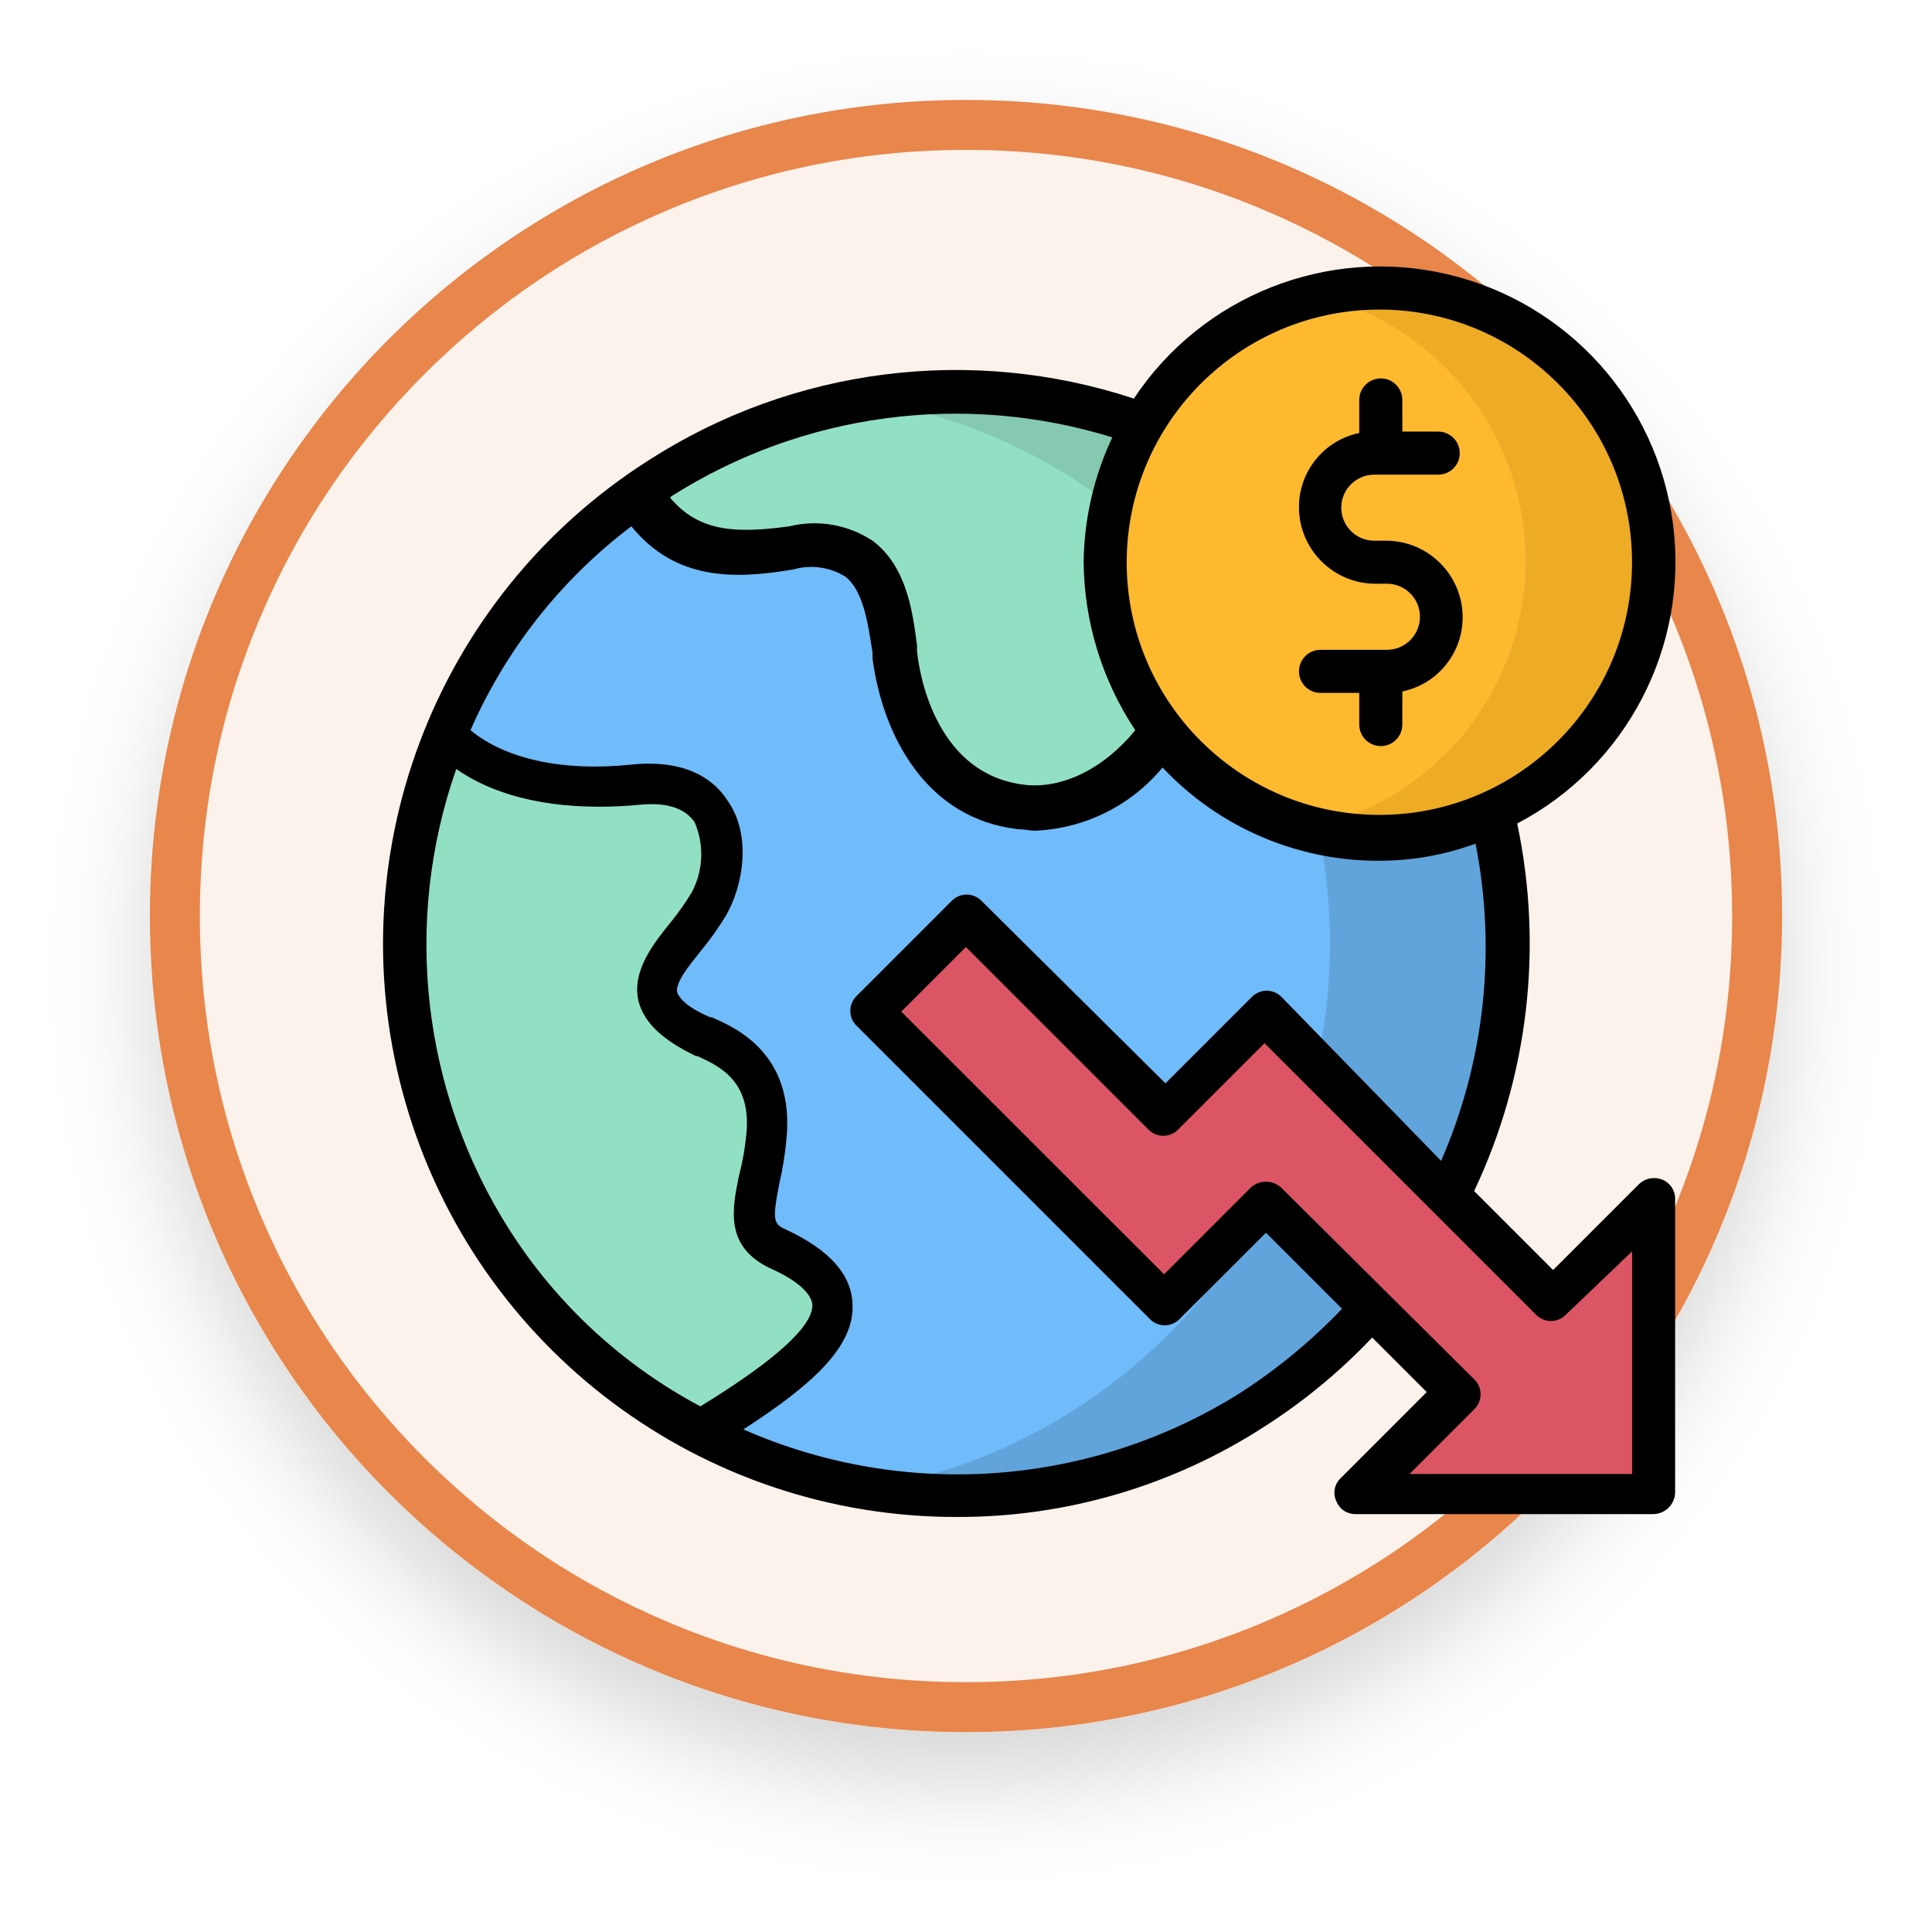
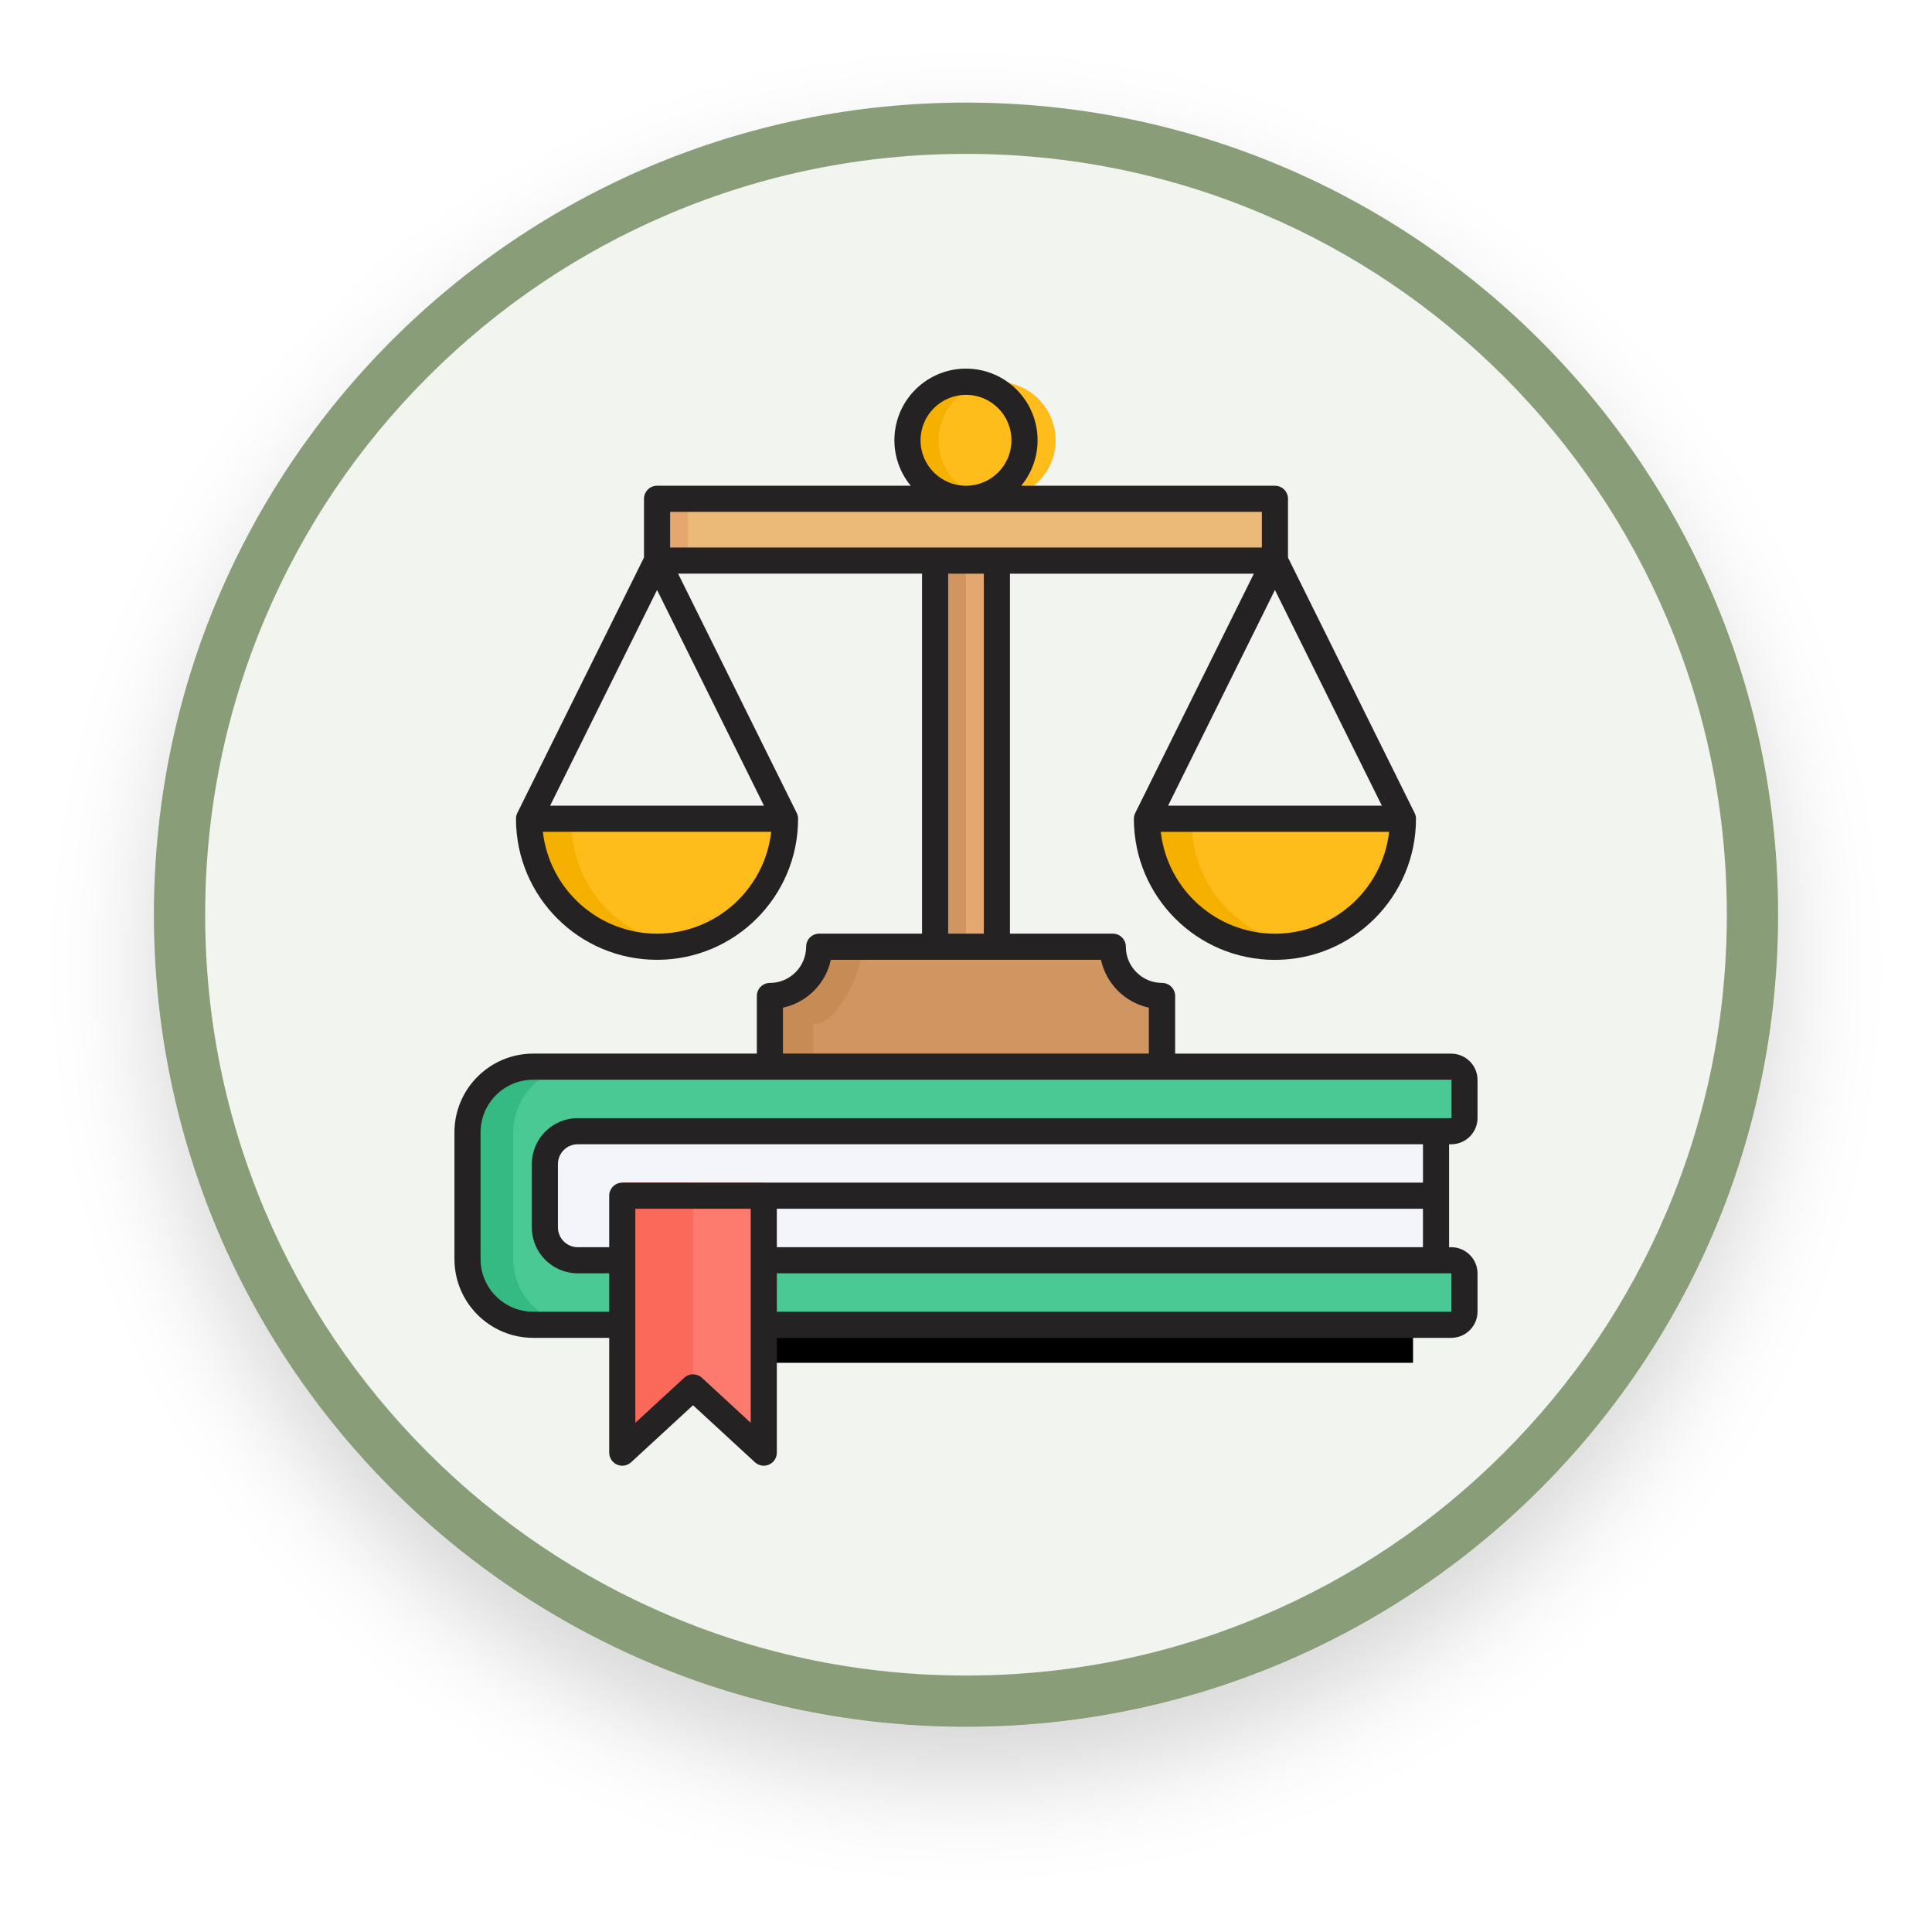
- <svg xmlns="http://www.w3.org/2000/svg" width="116" height="116" viewBox="0 0 116 116">
+ <svg xmlns="http://www.w3.org/2000/svg" width="113" height="113" viewBox="0 0 113 113">
  <defs>
-     <filter id="Trazado_978624" x="0" y="0" width="116" height="116" filterUnits="userSpaceOnUse">
+     <filter id="Trazado_982547" x="0" y="0" width="113" height="113" filterUnits="userSpaceOnUse">
      <feOffset dy="3" input="SourceAlpha" />
      <feGaussianBlur stdDeviation="3" result="blur" />
      <feFlood flood-opacity="0.161" />
      <feComposite operator="in" in2="blur" />
      <feComposite in="SourceGraphic" />
    </filter>
  </defs>
-   <g id="Grupo_1206979" data-name="Grupo 1206979" transform="translate(-158 -1159)">
-     <g id="Grupo_1205942" data-name="Grupo 1205942" transform="translate(-5 -2718)">
-       <g id="Grupo_1201782" data-name="Grupo 1201782" transform="translate(172 3883)">
-         <g id="Grupo_1171926" data-name="Grupo 1171926" transform="translate(0 0)">
-           <g id="Grupo_1171925" data-name="Grupo 1171925">
-             <g id="Grupo_1164524" data-name="Grupo 1164524">
-               <g id="Grupo_1144123" data-name="Grupo 1144123">
-                 <g transform="matrix(1, 0, 0, 1, -9, -6)" filter="url(#Trazado_978624)">
-                   <g id="Trazado_978624-2" data-name="Trazado 978624" transform="translate(9 6)" fill="#fcf2ec">
-                     <path d="M 49 96.5 C 42.587 96.5 36.366 95.245 30.511 92.768 C 24.855 90.376 19.775 86.951 15.412 82.588 C 11.05 78.225 7.625 73.145 5.232 67.489 C 2.756 61.634 1.5 55.413 1.5 49 C 1.5 42.587 2.756 36.366 5.232 30.511 C 7.625 24.855 11.05 19.775 15.412 15.412 C 19.775 11.05 24.855 7.625 30.511 5.232 C 36.366 2.756 42.587 1.5 49 1.5 C 55.413 1.5 61.634 2.756 67.489 5.232 C 73.145 7.625 78.225 11.05 82.588 15.412 C 86.951 19.775 90.376 24.855 92.768 30.511 C 95.245 36.366 96.5 42.587 96.5 49 C 96.5 55.413 95.245 61.634 92.768 67.489 C 90.376 73.145 86.951 78.225 82.588 82.588 C 78.225 86.951 73.145 90.376 67.489 92.768 C 61.634 95.245 55.413 96.5 49 96.5 Z" stroke="none" />
-                     <path d="M 49 3 C 42.789 3 36.765 4.216 31.096 6.614 C 25.618 8.93 20.699 12.248 16.473 16.473 C 12.248 20.699 8.93 25.618 6.614 31.096 C 4.216 36.765 3 42.789 3 49 C 3 55.211 4.216 61.235 6.614 66.905 C 8.93 72.382 12.248 77.302 16.473 81.527 C 20.699 85.753 25.618 89.07 31.096 91.387 C 36.765 93.784 42.789 95 49 95 C 55.211 95 61.235 93.784 66.905 91.387 C 72.382 89.07 77.302 85.753 81.527 81.527 C 85.753 77.302 89.07 72.382 91.387 66.905 C 93.784 61.235 95 55.211 95 49 C 95 42.789 93.784 36.765 91.387 31.096 C 89.07 25.618 85.753 20.699 81.527 16.473 C 77.302 12.248 72.382 8.93 66.905 6.614 C 61.235 4.216 55.211 3 49 3 M 49 0 C 76.062 0 98 21.938 98 49 C 98 76.062 76.062 98 49 98 C 21.938 98 0 76.062 0 49 C 0 21.938 21.938 0 49 0 Z" stroke="none" fill="#e8864c" />
+   <g id="Grupo_1222420" data-name="Grupo 1222420" transform="translate(9 6)">
+     <g id="Grupo_1208010" data-name="Grupo 1208010" transform="translate(0 0)">
+       <g id="Grupo_1202142" data-name="Grupo 1202142" transform="translate(0 0)">
+         <g id="Grupo_1201923" data-name="Grupo 1201923">
+           <g id="Grupo_1176928" data-name="Grupo 1176928" transform="translate(0)">
+             <g id="Grupo_1172322" data-name="Grupo 1172322">
+               <g id="Grupo_1164700" data-name="Grupo 1164700">
+                 <g id="Grupo_1160931" data-name="Grupo 1160931">
+                   <g id="Grupo_1160749" data-name="Grupo 1160749">
+                     <g id="Grupo_1158891" data-name="Grupo 1158891">
+                       <g id="Grupo_1157406" data-name="Grupo 1157406">
+                         <g id="Grupo_1155793" data-name="Grupo 1155793">
+                           <g id="Grupo_1154704" data-name="Grupo 1154704">
+                             <g id="Grupo_1150790" data-name="Grupo 1150790">
+                               <g id="Grupo_1154214" data-name="Grupo 1154214" transform="translate(0)">
+                                 <g id="Grupo_1152583" data-name="Grupo 1152583">
+                                   <g id="Grupo_1146973" data-name="Grupo 1146973">
+                                     <g id="Grupo_1146954" data-name="Grupo 1146954">
+                                       <g transform="matrix(1, 0, 0, 1, -9, -6)" filter="url(#Trazado_982547)">
+                                         <g id="Trazado_982547-2" data-name="Trazado 982547" transform="translate(9 6)" fill="#f2f4f0">
+                                           <path d="M 47.5 93.5 C 41.289 93.5 35.265 92.284 29.595 89.886 C 24.118 87.569 19.198 84.252 14.973 80.027 C 10.748 75.802 7.431 70.882 5.114 65.405 C 2.716 59.735 1.5 53.711 1.5 47.5 C 1.5 41.289 2.716 35.265 5.114 29.595 C 7.431 24.118 10.748 19.198 14.973 14.973 C 19.198 10.748 24.118 7.431 29.595 5.114 C 35.265 2.716 41.289 1.5 47.5 1.5 C 53.711 1.5 59.735 2.716 65.405 5.114 C 70.882 7.431 75.802 10.748 80.027 14.973 C 84.252 19.198 87.569 24.118 89.886 29.595 C 92.284 35.265 93.5 41.289 93.5 47.5 C 93.5 53.711 92.284 59.735 89.886 65.405 C 87.569 70.882 84.252 75.802 80.027 80.027 C 75.802 84.252 70.882 87.569 65.405 89.886 C 59.735 92.284 53.711 93.5 47.5 93.5 Z" stroke="none" />
+                                           <path d="M 47.5 3 C 41.491 3 35.664 4.176 30.18 6.496 C 24.881 8.737 20.122 11.946 16.034 16.034 C 11.946 20.121 8.737 24.881 6.496 30.179 C 4.176 35.664 3 41.491 3 47.5 C 3 53.509 4.176 59.336 6.496 64.82 C 8.737 70.119 11.946 74.878 16.034 78.966 C 20.122 83.054 24.881 86.263 30.18 88.504 C 35.664 90.824 41.491 92 47.5 92 C 53.509 92 59.336 90.824 64.82 88.504 C 70.119 86.263 74.878 83.054 78.966 78.966 C 83.054 74.878 86.263 70.119 88.504 64.82 C 90.824 59.336 92 53.509 92 47.5 C 92 41.491 90.824 35.664 88.504 30.179 C 86.263 24.881 83.054 20.121 78.966 16.034 C 74.878 11.946 70.119 8.737 64.82 6.496 C 59.336 4.176 53.509 3 47.5 3 M 47.5 -7.62939453125e-06 C 73.734 -7.62939453125e-06 95 21.266 95 47.5 C 95 73.733 73.734 95 47.5 95 C 21.266 95 7.62939453125e-06 73.733 7.62939453125e-06 47.5 C 7.62939453125e-06 21.266 21.266 -7.62939453125e-06 47.5 -7.62939453125e-06 Z" stroke="none" fill="#899e78" />
+                                         </g>
+                                       </g>
+                                     </g>
+                                   </g>
+                                 </g>
+                               </g>
+                             </g>
+                           </g>
+                         </g>
+                       </g>
+                     </g>
                  </g>
                </g>
              </g>
            </g>
          </g>
        </g>
      </g>
    </g>
-     <g id="Layer_35" transform="translate(175.994 1168.6)">
-       <g id="Grupo_1206978" data-name="Grupo 1206978" transform="translate(5.012 6.4)">
-         <g id="Grupo_1206969" data-name="Grupo 1206969" transform="translate(15.333 7.517)">
-           <path id="Trazado_1048858" data-name="Trazado 1048858" d="M54.35,35.446A16.392,16.392,0,0,1,50.9,25.361a15.874,15.874,0,0,1,2.241-8.275,32.972,32.972,0,0,0-29.05,3.276,11.231,11.231,0,0,0-1.293.862c2.414,3.879,5.862,3.707,9.224,3.189,5.517-.948,5.862,3.448,6.206,6.379.517,4.31,2.845,8.62,7.672,9.137,3.1.345,6.293-1.465,8.448-4.482Z" transform="translate(-22.8 -15.12)" fill="#92e0c4" fill-rule="evenodd" />
-         </g>
-         <g id="Grupo_1206970" data-name="Grupo 1206970" transform="translate(3.782 13.706)">
-           <path id="Trazado_1048859" data-name="Trazado 1048859" d="M69.568,64.366A33.231,33.231,0,0,0,72.241,41.35,16.469,16.469,0,0,1,52.5,36.523c-2.155,3.017-5.344,4.827-8.448,4.482-4.741-.517-7.069-4.827-7.672-9.137-.345-2.931-.69-7.327-6.206-6.379-3.362.6-6.81.69-9.224-3.189A32.732,32.732,0,0,0,9.4,36.7c2.586,2.758,7.068,3.448,11.379,3.1,5.948-.6,5.775,4.655,4.4,7.241-1.552,2.758-5.948,5.431-.345,7.931,1.379.6,4.224,1.81,3.793,6.12-.345,3.62-1.724,5.6.69,6.724,6.81,3.189,1.638,7.155-4.741,10.948a33.135,33.135,0,0,0,33.274-1.379,32.275,32.275,0,0,0,7.068-6.12l-6.379-6.379L52.414,71l-17.5-17.671L40.6,47.643l11.9,11.9,6.12-6.12Z" transform="translate(-9.4 -22.3)" fill="#70bbfa" fill-rule="evenodd" />
-         </g>
-         <g id="Grupo_1206971" data-name="Grupo 1206971" transform="translate(1.268 27.929)">
-           <path id="Trazado_1048860" data-name="Trazado 1048860" d="M28.22,63.195c.431-4.31-2.414-5.517-3.793-6.12-5.6-2.5-1.207-5.172.345-7.931,1.465-2.5,1.552-7.758-4.4-7.241-4.31.431-8.793-.259-11.379-3.1A33.214,33.214,0,0,0,11.67,69.315a32.5,32.5,0,0,0,12.5,11.465C30.548,76.9,35.72,72.936,28.91,69.832c-2.414-1.121-1.121-3.017-.69-6.637Z" transform="translate(-6.483 -38.8)" fill="#92e0c4" fill-rule="evenodd" />
-         </g>
-         <g id="Grupo_1206972" data-name="Grupo 1206972" transform="translate(29.039 7.566)">
-           <path id="Trazado_1048861" data-name="Trazado 1048861" d="M67.233,24.593A33.109,33.109,0,0,0,38.7,15.628,33.144,33.144,0,0,1,59.992,28.644c1.638-1.81,4.31-2.155,6.982-3.879Z" transform="translate(-38.7 -15.178)" fill="#84c9b0" fill-rule="evenodd" />
-         </g>
-         <g id="Grupo_1206973" data-name="Grupo 1206973" transform="translate(29.125 16.982)">
-           <path id="Trazado_1048862" data-name="Trazado 1048862" d="M72.074,31.962A35.237,35.237,0,0,0,67.333,26.1l-.259.172C64.4,28,61.73,28.255,60.092,30.151c.431.6.862,1.207,1.293,1.9A33.171,33.171,0,0,1,51.213,77.735,32.241,32.241,0,0,1,38.8,82.476,33.1,33.1,0,0,0,72.074,31.962Z" transform="translate(-38.8 -26.1)" fill="#60a4db" fill-rule="evenodd" />
-         </g>
-         <g id="Grupo_1206974" data-name="Grupo 1206974" transform="translate(43.349 1.293)">
-           <path id="Trazado_1048863" data-name="Trazado 1048863" d="M88.229,24.364a16.458,16.458,0,0,0-30.688-8.275A16.728,16.728,0,0,0,55.3,24.364,16.41,16.41,0,0,0,78.488,39.277a16.228,16.228,0,0,0,9.741-14.913Z" transform="translate(-55.3 -7.9)" fill="#ffb92f" fill-rule="evenodd" />
-         </g>
-         <g id="Grupo_1206975" data-name="Grupo 1206975" transform="translate(56.02 1.293)">
-           <path id="Trazado_1048864" data-name="Trazado 1048864" d="M90.257,24.364A16.463,16.463,0,0,0,73.793,7.9,18.261,18.261,0,0,0,70,8.331a16.4,16.4,0,0,1,0,31.894,18.261,18.261,0,0,0,3.793.431A16.209,16.209,0,0,0,90.257,24.364Z" transform="translate(-70 -7.9)" fill="#edab26" fill-rule="evenodd" />
-         </g>
-         <g id="Grupo_1206976" data-name="Grupo 1206976" transform="translate(29.298 39.049)">
-           <path id="Trazado_1048865" data-name="Trazado 1048865" d="M56.585,63.51,44.775,51.7,39,57.389,56.585,74.974l6.12-6.12,6.379,6.379L74.256,80.4l-6.12,6.034H85.98V68.6l-6.034,6.12-6.293-6.293L62.705,57.475Z" transform="translate(-39 -51.7)" fill="#db5565" fill-rule="evenodd" />
-         </g>
-         <g id="Grupo_1206977" data-name="Grupo 1206977">
-           <path id="Trazado_1048866" data-name="Trazado 1048866" d="M81.807,61.224a1.315,1.315,0,0,0-1.379.259l-5.172,5.172-4.741-4.741A34.806,34.806,0,0,0,73.1,39.846,17.737,17.737,0,1,0,50.085,14.331a34.1,34.1,0,0,0-29.136,3.707A34.409,34.409,0,0,0,39.482,81.481a33.768,33.768,0,0,0,18.447-5.431,34.376,34.376,0,0,0,6.465-5.344l3.276,3.276L62.5,79.154a1.192,1.192,0,0,0-.259,1.379,1.22,1.22,0,0,0,1.207.776H81.29a1.326,1.326,0,0,0,1.293-1.293V62.345a1.227,1.227,0,0,0-.776-1.121ZM64.825,8.986A15.171,15.171,0,1,1,49.654,24.157,15.194,15.194,0,0,1,64.825,8.986ZM48.792,16.658a18.069,18.069,0,0,0-1.724,7.5,18.567,18.567,0,0,0,3.1,10.086c-1.9,2.327-4.4,3.534-6.637,3.276-5.172-.6-6.293-6.293-6.465-8.017v-.345c-.259-1.983-.6-4.741-2.672-6.293a6.33,6.33,0,0,0-5-.862c-3.189.431-5.431.345-7.155-1.724l.086-.086a31.826,31.826,0,0,1,26.464-3.534Zm-36.2,47.583A31.921,31.921,0,0,1,9.4,36.57c3.448,2.414,8.189,2.414,10.948,2.155q2.457-.259,3.362,1.034a4.862,4.862,0,0,1-.172,4.224,16.039,16.039,0,0,1-1.207,1.724c-1.121,1.379-2.414,3.017-1.983,4.827.345,1.293,1.465,2.327,3.448,3.276h.086c1.293.6,3.276,1.465,2.931,4.741a15.319,15.319,0,0,1-.431,2.414c-.431,2.069-.862,4.31,1.9,5.6,1.552.69,2.414,1.465,2.5,2.155.086,1.81-4.482,4.741-6.724,6.12a30.672,30.672,0,0,1-11.465-10.6ZM56.55,73.982a31.922,31.922,0,0,1-29.912,2.241c4.138-2.672,6.724-5,6.551-7.586-.086-1.724-1.379-3.189-3.965-4.4-.776-.345-.862-.517-.431-2.758a19.277,19.277,0,0,0,.431-2.672c.517-5.172-3.1-6.724-4.482-7.327h-.086c-1.638-.69-1.9-1.293-1.983-1.465-.172-.6.776-1.724,1.465-2.586A17.851,17.851,0,0,0,25.6,45.363c1.034-1.81,1.552-4.827.086-6.9-.776-1.207-2.414-2.5-5.775-2.155-4.138.431-7.586-.345-9.655-2.069A30.87,30.87,0,0,1,19.914,22c2.672,3.276,6.206,3.189,9.741,2.586a3.886,3.886,0,0,1,3.1.431c1.121.862,1.379,2.931,1.638,4.569v.345c.6,4.569,3.189,9.655,8.793,10.258.345,0,.6.086.948.086a10.479,10.479,0,0,0,7.672-3.793,17.769,17.769,0,0,0,12.93,5.6A16.787,16.787,0,0,0,70.6,41.053,32.093,32.093,0,0,1,68.532,60.1l-9.568-9.827a1.25,1.25,0,0,0-1.81,0l-5.172,5.172L40.948,44.5a1.249,1.249,0,0,0-1.81,0L33.448,50.19a1.25,1.25,0,0,0,0,1.81L51.033,69.585a1.249,1.249,0,0,0,1.81,0l5.172-5.172,4.569,4.569a33.842,33.842,0,0,1-6.034,5ZM80,78.9H66.636l3.879-3.879a1.25,1.25,0,0,0,0-1.81L58.964,61.741a1.353,1.353,0,0,0-1.9,0L51.9,66.913,36.12,51.138,40,47.259,50.947,58.207a1.25,1.25,0,0,0,1.81,0l5.172-5.172L74.221,69.327a1.25,1.25,0,0,0,1.81,0L80,65.534Z" transform="translate(-5.012 -6.4)" />
-           <path id="Trazado_1048867" data-name="Trazado 1048867" d="M73.972,30.492H70.093a1.293,1.293,0,0,0,0,2.586H72.42v1.9a1.293,1.293,0,1,0,2.586,0V32.992a4.543,4.543,0,0,0,3.62-4.482,4.6,4.6,0,0,0-4.569-4.569h-.69a1.983,1.983,0,1,1,0-3.965h3.793a1.293,1.293,0,0,0,0-2.586H75.006v-1.9a1.293,1.293,0,0,0-2.586,0v1.983a4.543,4.543,0,0,0-3.62,4.482,4.6,4.6,0,0,0,4.569,4.569h.69a1.984,1.984,0,1,1-.086,3.965Z" transform="translate(-13.814 -7.476)" />
-         </g>
+     <g id="legislation_12249980_1_" data-name="legislation_12249980 (1)" transform="translate(-3.381 13.547)">
+       <g id="Grupo_1222585" data-name="Grupo 1222585" transform="translate(25.748 28.562)">
+         <path id="Trazado_1175563" data-name="Trazado 1175563" d="M58.574,212.522a7.206,7.206,0,1,0,14.412,0Z" transform="translate(-58.574 -212.522)" fill="#f5b000" fill-rule="evenodd" />
+         <path id="Trazado_1175564" data-name="Trazado 1175564" d="M80.911,219.654a7.207,7.207,0,0,0,6.177-7.133H74.733a7.207,7.207,0,0,0,6.178,7.133Z" transform="translate(-72.676 -212.521)" fill="#ffbd1c" fill-rule="evenodd" />
      </g>
+       <path id="Trazado_1175565" data-name="Trazado 1175565" d="M241.806,63.772h3.614V93.328h-3.614Z" transform="translate(-192.732 -54.146)" fill="#e3a76f" />
+       <circle id="Elipse_14648" data-name="Elipse 14648" cx="3.422" cy="3.422" r="3.422" transform="translate(46.418 8.053) rotate(-67.486)" fill="#f5b000" />
+       <path id="Trazado_1175566" data-name="Trazado 1175566" d="M245.913,10.962a3.423,3.423,0,1,1-2.513,3.3A3.424,3.424,0,0,1,245.913,10.962Z" transform="translate(-194.123 -8.058)" fill="#ffbd1c" fill-rule="evenodd" />
+       <path id="Trazado_1175567" data-name="Trazado 1175567" d="M127.54,413.627h42.5" transform="translate(-93.012 -359.464)" fill="none" stroke="#000" stroke-linejoin="round" stroke-width="12" />
+       <g id="Grupo_1222586" data-name="Grupo 1222586" transform="translate(21.724 42.84)">
+         <path id="Trazado_1175568" data-name="Trazado 1175568" d="M36.016,339.776H84.5a.776.776,0,0,0,.773-.773v-2.228A.776.776,0,0,0,84.5,336H36.016v-7.549H84.5a.776.776,0,0,0,.773-.773v-2.228a.775.775,0,0,0-.773-.773h-53.7a3.854,3.854,0,0,0-3.843,3.843v7.412a3.854,3.854,0,0,0,3.843,3.843h5.21Z" transform="translate(-26.963 -324.678)" fill="#34ba82" fill-rule="evenodd" />
+         <path id="Trazado_1175569" data-name="Trazado 1175569" d="M54.342,339.776h48.487A.776.776,0,0,0,103.6,339v-2.228a.776.776,0,0,0-.773-.773H54.342v-7.549h48.487a.776.776,0,0,0,.773-.773v-2.228a.775.775,0,0,0-.773-.773H51.806a3.854,3.854,0,0,0-3.843,3.843v7.412a3.854,3.854,0,0,0,3.843,3.843h2.536Z" transform="translate(-45.29 -324.678)" fill="#4ac994" fill-rule="evenodd" />
+         <path id="Trazado_1175570" data-name="Trazado 1175570" d="M67.046,361.876h47.6v-7.549h-50.2a1.927,1.927,0,0,0-1.921,1.922v3.706a1.927,1.927,0,0,0,1.921,1.922Z" transform="translate(-57.994 -350.553)" fill="#f3f5fb" fill-rule="evenodd" />
+       </g>
+       <path id="Trazado_1175571" data-name="Trazado 1175571" d="M163.1,377.977h39.319V379.5H163.1Z" transform="translate(-124.043 -328.352)" fill="#cdd4de" />
+       <path id="Trazado_1175572" data-name="Trazado 1175572" d="M165.912,276.577h22.937v-4.133a2.891,2.891,0,0,1-2.883-2.883H168.795a2.891,2.891,0,0,1-2.883,2.883Z" transform="translate(-126.5 -233.737)" fill="#c78b56" fill-rule="evenodd" />
+       <path id="Trazado_1175573" data-name="Trazado 1175573" d="M185.787,276.577h20.406v-4.133a2.891,2.891,0,0,1-2.883-2.883H188.67c0,1.586-1.584,4.649-2.883,4.506Z" transform="translate(-143.844 -233.737)" fill="#d09561" fill-rule="evenodd" />
+       <path id="Trazado_1175574" data-name="Trazado 1175574" d="M150.2,63.772v3.614H114.057V63.772H150.2Z" transform="translate(-81.246 -54.146)" fill="#ecba78" fill-rule="evenodd" />
+       <path id="Trazado_1175575" data-name="Trazado 1175575" d="M241.806,92.16h1.807v22.583h-1.807Z" transform="translate(-192.732 -78.92)" fill="#d09561" />
+       <g id="Grupo_1222587" data-name="Grupo 1222587" transform="translate(62.029 28.562)">
+         <path id="Trazado_1175576" data-name="Trazado 1175576" d="M343.573,212.522a7.206,7.206,0,0,0,14.412,0H343.573Z" transform="translate(-343.573 -212.522)" fill="#f5b000" fill-rule="evenodd" />
+         <path id="Trazado_1175577" data-name="Trazado 1175577" d="M365.912,219.654a7.207,7.207,0,0,0,6.177-7.133H359.734a7.207,7.207,0,0,0,6.177,7.133Z" transform="translate(-357.677 -212.521)" fill="#ffbd1c" fill-rule="evenodd" />
+       </g>
+       <path id="Trazado_1175578" data-name="Trazado 1175578" d="M114.057,63.772h1.807v3.614h-1.807Z" transform="translate(-81.246 -54.146)" fill="#e3a76f" />
+       <path id="Trazado_1175579" data-name="Trazado 1175579" d="M106.353,377.977H98.076v15.788l4.139-3.813,4.139,3.813Z" transform="translate(-67.299 -328.352)" fill="#fd7a6e" fill-rule="evenodd" />
+       <path id="Trazado_1175580" data-name="Trazado 1175580" d="M102.215,377.977H98.076v15.788l4.139-3.813Z" transform="translate(-67.299 -328.352)" fill="#fb695b" fill-rule="evenodd" />
+       <path id="Trazado_1175581" data-name="Trazado 1175581" d="M78.372,47.834h-50.2a2.689,2.689,0,0,0-2.685,2.685v3.706a2.688,2.688,0,0,0,2.685,2.685h1.841v2.247H25.567a3.082,3.082,0,0,1-3.079-3.079V48.666a3.082,3.082,0,0,1,3.079-3.079h53.7a.013.013,0,0,1,.01.01v2.228a.013.013,0,0,1-.01.01h-.891Zm.891,9.076H39.817v2.247H79.263a.013.013,0,0,0,.01-.01V56.92a.013.013,0,0,0-.01-.01Zm-1.655-3.774H39.817v2.247H77.608V53.136ZM39.054,51.608H77.609V49.362H28.172a1.159,1.159,0,0,0-1.158,1.158v3.706a1.159,1.159,0,0,0,1.158,1.157h1.841V52.372a.764.764,0,0,1,.764-.764h8.277ZM38.29,65.654V53.136H31.54V65.654L34.4,63.021a.765.765,0,0,1,1.035,0Zm1.886-24.281a3.659,3.659,0,0,0,2.8-2.8h15.8a3.659,3.659,0,0,0,2.8,2.8V44.06H40.176ZM51.924,15.988V37.043H49.838V15.988ZM33.575,14.46V12.373H68.186V14.46H33.575Zm5.491,15.1H26.556l6.255-12.617Zm-6.255,7.486a6.732,6.732,0,0,1-6.679-5.959H39.49a6.732,6.732,0,0,1-6.679,5.959ZM50.881,5.529a2.659,2.659,0,1,1-2.659,2.659,2.662,2.662,0,0,1,2.659-2.659ZM75.205,29.56H62.7L68.95,16.943ZM68.95,37.047a6.73,6.73,0,0,1-6.678-5.959H75.629a6.732,6.732,0,0,1-6.68,5.959ZM79.263,49.362A1.54,1.54,0,0,0,80.8,47.825V45.6a1.539,1.539,0,0,0-1.538-1.537H63.113V40.69a.764.764,0,0,0-.764-.764,2.121,2.121,0,0,1-2.119-2.119.764.764,0,0,0-.764-.764H53.452V15.988H67.719l-6.939,14h0a.755.755,0,0,0-.08.339,8.25,8.25,0,1,0,16.5,0,.755.755,0,0,0-.08-.339h0l-7.406-14.94V11.61a.763.763,0,0,0-.764-.764H54.112a4.187,4.187,0,1,0-6.463,0H32.811a.764.764,0,0,0-.764.764v3.435L24.64,29.985h0a.764.764,0,0,0-.08.339,8.25,8.25,0,0,0,16.5,0,.755.755,0,0,0-.08-.339h0l-6.939-14H48.31V37.043H42.295a.764.764,0,0,0-.764.764,2.121,2.121,0,0,1-2.119,2.119.764.764,0,0,0-.764.764v3.37H25.567a4.612,4.612,0,0,0-4.607,4.606v7.412a4.612,4.612,0,0,0,4.607,4.607h4.446V67.4a.764.764,0,0,0,1.281.562l3.621-3.336,3.621,3.336a.764.764,0,0,0,1.281-.562V60.685H79.263A1.539,1.539,0,0,0,80.8,59.148V56.92a1.54,1.54,0,0,0-1.538-1.537h-.127V49.361h.127Z" transform="translate(0 -1.983)" fill="#242222" fill-rule="evenodd" />
    </g>
  </g>
</svg>
